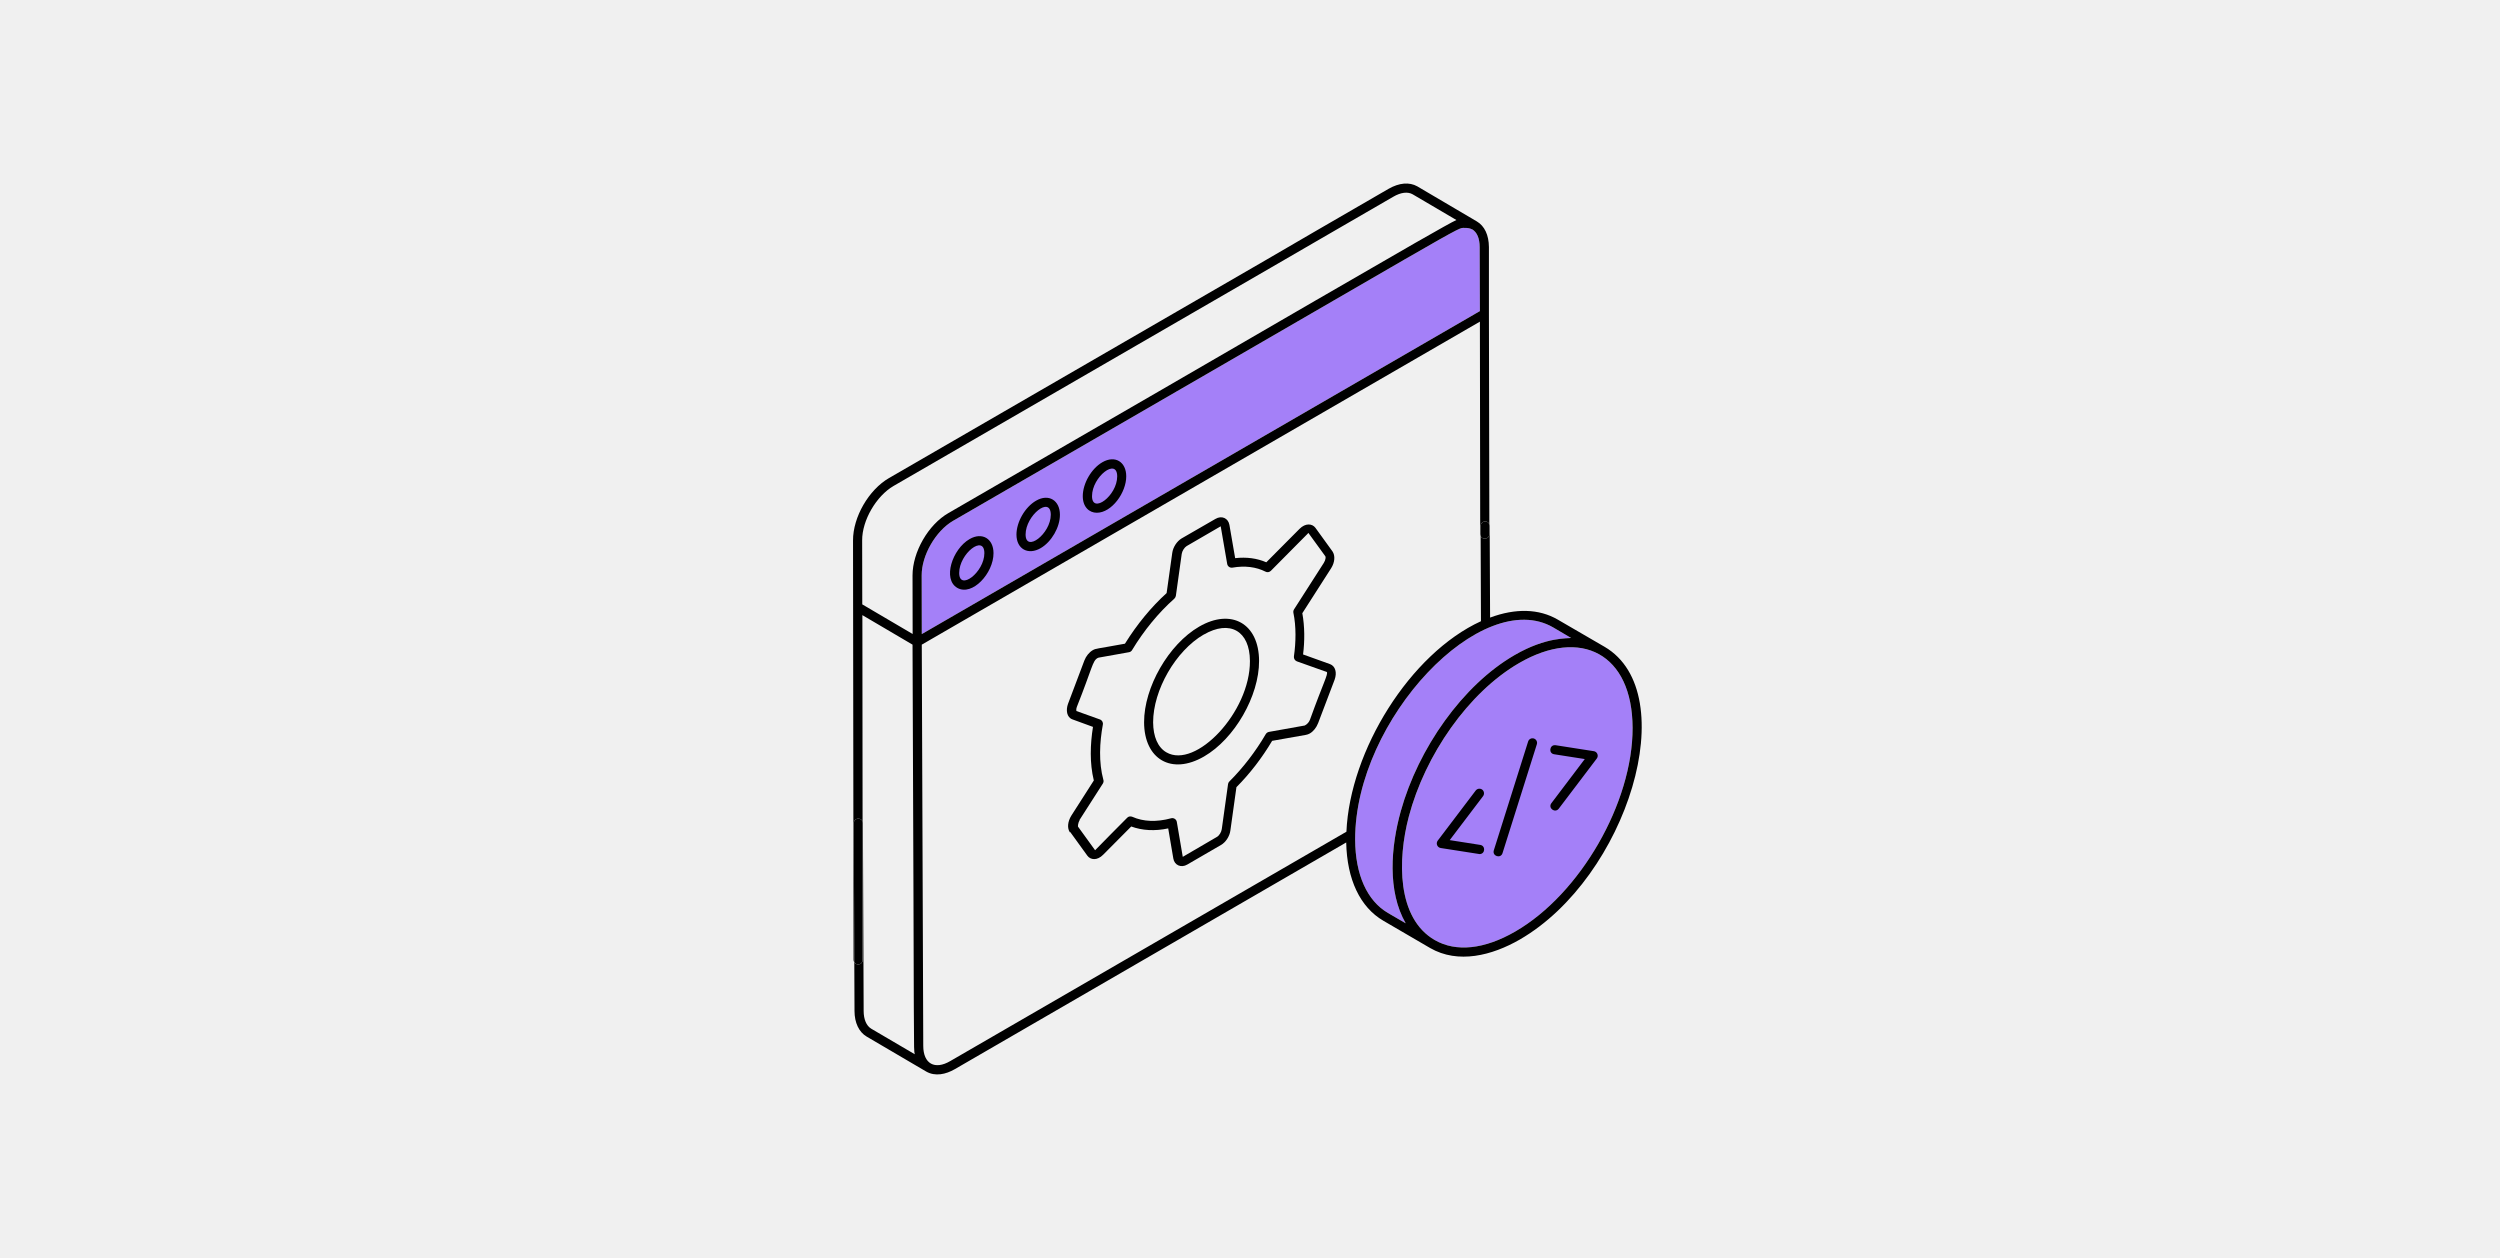
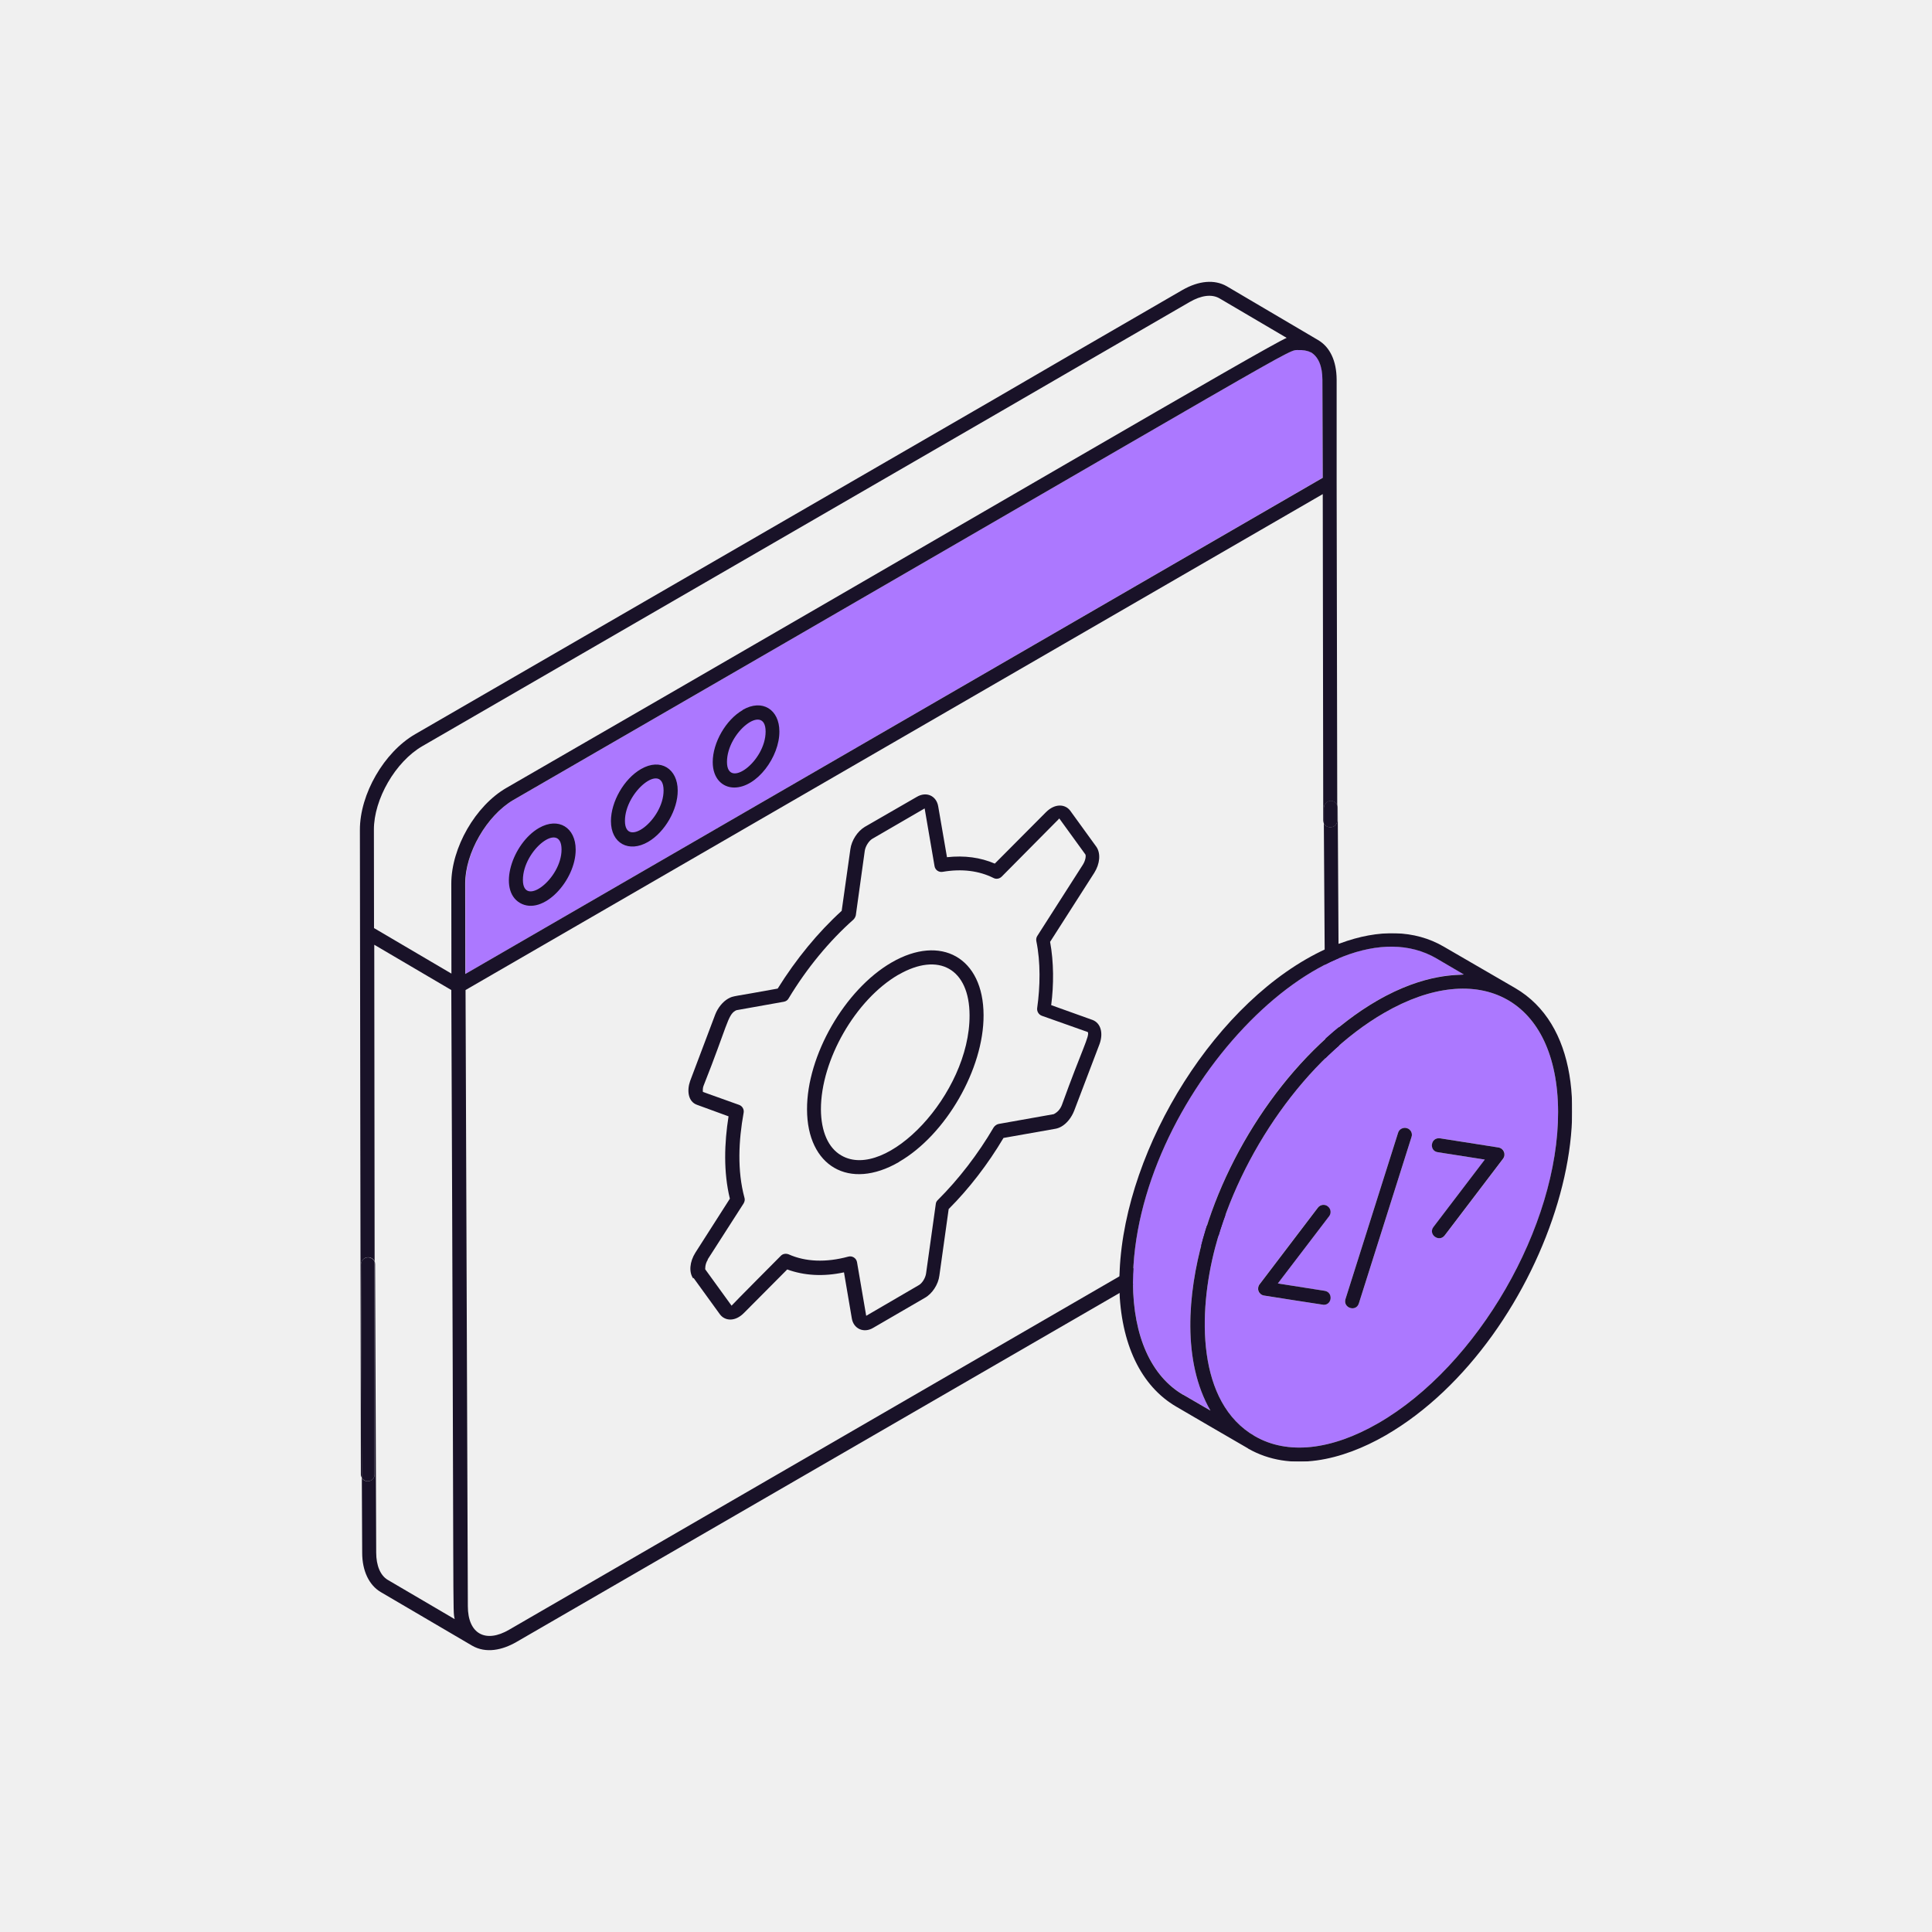
- <svg xmlns="http://www.w3.org/2000/svg" fill="none" viewBox="0 0 318 160">
-   <path fill="#A480F8" d="m188.215 31.428.027 8.144-70.992 41.085c0-4.16-.013-7.466-.013-7.466-.014-2.548 1.784-5.65 3.987-6.938 67.735-39.147 63.923-37.196 65.058-37.264.257-.013.676.027.946.177h.028c.621.365.959 1.165.959 2.262Zm9.367 48.389 2.258 1.328c-.325.095-3.109-.19-7.205 2.195-6.596 3.821-12.219 11.843-14.45 19.825-1.27 4.552-1.73 10.189.622 14.282l-2.257-1.315c-2.663-1.558-4.15-4.864-4.177-9.322-.027-15.394 16.193-32.264 25.209-26.993Z" />
-   <path fill="#A480F8" d="M207.666 92.582c.027 9.512-6.664 21.138-14.923 25.908-3.906 2.263-7.542 2.656-10.246 1.084-4.825-2.778-4.744-10.217-3.298-15.705 2.068-7.832 7.57-15.786 14.031-19.526 7.853-4.553 14.409-1.22 14.436 8.239Z" />
-   <path fill="#000" d="M204.098 82.27c10.084 5.894 2.892 29.323-10.773 37.236-3.555 2.047-7.854 3.131-11.409 1.084-1.487-.867-5.339-3.103-5.947-3.468-2.961-1.721-4.637-5.258-4.731-9.96l-49.784 28.835c-1.149.664-2.501.962-3.65.298-1.987-1.165-5.596-3.279-7.569-4.444-.973-.569-1.541-1.762-1.541-3.252l-.027-6.206a.55.55 0 0 0 .486.284.577.577 0 0 0 .582-.582v-17.616c.013.068.027.149.027.23l.094 23.876c0 1.084.352 1.897.96 2.263l5.542 3.252c-.176-.948-.054 1.951-.284-52.101l-6.38-3.754.027 26.234a.598.598 0 0 0-.541-.352.586.586 0 0 0-.581.582l.068 17.684a.462.462 0 0 1-.095-.298c0-1.071-.067-52.265-.067-53.349-.014-2.967 2-6.45 4.582-7.94l47.945-27.738 6.191-3.604 9.408-5.448c1.352-.772 2.636-.88 3.65-.311l7.569 4.458c.987.582 1.528 1.734 1.541 3.265v8.47l.054 26.775a.594.594 0 0 0-.527-.352.59.59 0 0 0-.581.596v1.274s-.054-.163-.054-.258l-.041-27.02L117.25 82l.189 51.031c0 2.29 1.474 3.089 3.434 1.937l50.392-29.174c.446-10.325 8.096-22.643 17.112-26.775l-.04-10.814c.243.488 1.108.407 1.108-.27v-1.26a.628.628 0 0 1 .041.23l.054 11.653c3.23-1.206 6.218-1.138 8.61.257 0 0 5.488 3.185 5.948 3.456Zm-11.355 36.22c8.259-4.77 14.95-16.396 14.923-25.908-.027-9.459-6.583-12.792-14.436-8.24-6.461 3.74-11.963 11.695-14.031 19.527-1.446 5.488-1.527 12.927 3.298 15.705 2.704 1.572 6.34 1.179 10.246-1.084Zm7.097-37.345-2.258-1.328c-9.015-5.271-25.236 11.6-25.209 26.993.027 4.458 1.514 7.764 4.177 9.322l2.257 1.315c-2.352-4.093-1.892-9.73-.622-14.282 2.231-7.982 7.854-16.004 14.45-19.825 4.096-2.385 6.88-2.1 7.205-2.195Zm-11.598-41.573-.027-8.144c0-1.097-.338-1.897-.96-2.262h-.027c-.27-.15-.689-.19-.946-.177-1.135.068 2.677-1.883-65.058 37.264-2.203 1.287-4.001 4.39-3.987 6.938 0 0 .013 3.306.013 7.466l70.992-41.085Zm-2.987-11.585-5.556-3.266c-.635-.366-1.514-.258-2.487.312l-9.408 5.447-6.191 3.59-47.945 27.739c-2.217 1.287-4.014 4.39-4.001 6.924 0 0 .014 7.1.014 8.144l6.407 3.767c-.014-6.762-.014-5.61-.014-7.453 0-2.968 2.001-6.464 4.582-7.94 39.957-23.064 62.801-36.479 64.599-37.264Z" />
-   <path fill="#000" d="M189.445 66.673v1.26c0 .678-.865.76-1.108.271v-1.287a.59.59 0 0 1 .581-.596c.23 0 .433.149.527.352Zm-79.724 37.806v17.615a.558.558 0 0 1-.568.583.55.55 0 0 1-.486-.284l-.068-17.684c0-.311.257-.582.581-.582.244 0 .447.149.541.352Zm13.612-35.909c-2.203 1.274-3.461 5.109-1.568 6.206 1.906 1.098 4.623-1.87 4.609-4.417 0-1.816-1.419-2.724-3.041-1.789Zm-1.325 4.31c0-2.467 3.19-4.947 3.204-2.521 0 2.439-3.204 4.865-3.204 2.52Zm9.773-9.188c-1.406.813-2.487 2.71-2.487 4.31 0 1.856 1.5 2.641 3.082 1.72 1.378-.8 2.46-2.67 2.446-4.255 0-1.802-1.419-2.724-3.041-1.775Zm-1.325 4.295c0-2.425 3.19-4.972 3.204-2.52 0 2.44-3.204 4.865-3.204 2.52Zm9.76-9.187c-1.406.813-2.487 2.71-2.487 4.31 0 1.382.824 2.113 1.784 2.113 1.892 0 3.758-2.56 3.744-4.648 0-1.802-1.406-2.723-3.041-1.775Zm-1.311 4.31c0-2.467 3.19-4.933 3.203-2.521 0 2.48-3.203 4.838-3.203 2.52Zm-2.771 42.724 2.176 3.008c.405.556 1.257.651 2.014-.122l3.568-3.591c1.393.515 3.001.61 4.704.244l.649 3.821c.135.854.987 1.247 1.784.773l4.272-2.48c.608-.339 1.108-1.111 1.203-1.843l.77-5.515c1.69-1.694 3.258-3.726 4.542-5.894l4.299-.76a1.52 1.52 0 0 0 .486-.175c.46-.258.852-.76 1.068-1.328l2.095-5.515c.325-.908.095-1.721-.581-1.979l-3.433-1.233c.216-1.68.216-3.55-.095-5.244l3.663-5.718c.473-.745.541-1.599.176-2.141l-2.176-3.008c-.406-.542-1.258-.624-2.015.135l-4.23 4.255c-1.19-.515-2.515-.69-3.961-.528l-.73-4.228c-.148-.84-.96-1.247-1.784-.759l-4.299 2.48c-.608.366-1.094 1.125-1.189 1.843l-.716 5.108c-1.96 1.775-3.785 3.998-5.299 6.437-3.731.69-3.65.582-4.096.826-.446.258-.851.746-1.068 1.315l-2.081 5.515c-.284.786-.176 1.72.581 1.978l2.595.949c-.351 2.222-.432 4.607.108 6.816l-2.852 4.458c-.486.772-.554 1.626-.189 2.141l.041-.041Zm1.162-1.504 2.987-4.662c.081-.135.122-.311.068-.46-.608-2.25-.487-4.743-.068-7.046a.573.573 0 0 0-.378-.65l-2.987-1.071s-.055-.244.054-.515c1.973-4.96 1.987-5.854 2.635-6.22a.362.362 0 0 1 .136-.054l3.866-.691a.547.547 0 0 0 .392-.271c1.513-2.507 3.379-4.77 5.379-6.545a.69.69 0 0 0 .19-.352l.743-5.326c.054-.38.338-.826.622-1.002l4.339-2.52.824 4.782a.578.578 0 0 0 .676.475c1.582-.271 3.001-.095 4.204.515.216.122.5.067.676-.109l4.515-4.553c.081-.081.162-.149.256-.27l2.163 2.98c.054.068.054.434-.203.84l-3.784 5.908a.6.6 0 0 0-.081.434c.364 1.748.324 3.767.067 5.542a.595.595 0 0 0 .379.637l3.811 1.355c.176.298-.459 1.382-2.135 6.03a1.374 1.374 0 0 1-.676.773l-4.555.813a.616.616 0 0 0-.406.284c-1.298 2.222-2.906 4.31-4.636 6.03a.537.537 0 0 0-.163.339l-.797 5.718c-.054.379-.324.827-.622.989l-4.339 2.534-.757-4.444a.582.582 0 0 0-.73-.461c-1.838.501-3.541.434-4.933-.19-.23-.095-.487-.054-.649.122-.108.109-3.988 4.011-4.082 4.133l-2.177-3.008s-.04-.407.217-.813h-.041Z" />
-   <path fill="#000" d="M153.152 96.227c3.879-2.236 7.015-7.697 7.002-12.155-.014-4.77-3.528-6.735-7.624-4.363-3.88 2.249-7.016 7.71-7.002 12.168.014 4.702 3.487 6.748 7.624 4.35Zm-.041-15.502c3.325-1.924 5.867-.488 5.88 3.36.027 6.518-6.907 13.768-10.624 11.613-1.082-.623-1.677-1.978-1.69-3.821 0-4.092 2.866-9.092 6.421-11.152h.013Zm41.998 13.212a.581.581 0 0 0-.73.38l-4.366 13.848c-.23.731.878 1.097 1.108.352l4.366-13.849a.583.583 0 0 0-.378-.731Zm-6.813 13.537-3.893-.61 4.245-5.597a.6.6 0 0 0-.109-.826.596.596 0 0 0-.824.108l-4.839 6.383a.59.59 0 0 0 .378.935c.068 0 4.88.772 4.947.772.717 0 .798-1.043.095-1.165Zm14.436-11.924-4.866-.76c-.77-.095-.932 1.044-.176 1.152l3.893.61-4.244 5.61c-.473.623.46 1.314.933.704l4.839-6.382a.587.587 0 0 0-.379-.935Z" />
+ <svg xmlns="http://www.w3.org/2000/svg" width="160" height="160" fill="none" viewBox="0 0 160 160">
+   <path fill="#AC78FF" d="m109.515 31.42.03 8.14-70.99 41.09c0-4.16-.01-7.47-.01-7.47-.01-2.55 1.78-5.65 3.99-6.94 67.72-39.14 63.91-37.19 65.05-37.26.26-.01.68.03.95.18h.03c.62.37.96 1.17.96 2.26h-.01Z" />
+   <path fill="#191228" d="M110.935 93.61c0 1.78-.94 3.43-2.47 4.34l-1.06.63-64.65 37.41c-1.15.66-2.5.96-3.65.3-1.99-1.17-5.6-3.28-7.57-4.44-.97-.57-1.54-1.76-1.54-3.25l-.03-6.21c.09.18.28.28.49.28.32 0 .58-.26.58-.58v-17.62c.01.07.03.15.03.23l.09 23.88c0 1.08.35 1.9.96 2.26l5.54 3.25c-.18-.95-.05 1.95-.28-52.1l-6.38-3.75.03 26.23a.6.6 0 0 0-.54-.35c-.32 0-.58.27-.58.58l.07 17.68a.446.446 0 0 1-.09-.3c-.01-1.06-.08-52.25-.08-53.34-.01-2.97 2-6.45 4.58-7.94l47.95-27.74 6.19-3.6 9.41-5.45c1.35-.77 2.64-.88 3.65-.31 0 0 7.34 4.32 7.57 4.46.99.58 1.53 1.73 1.54 3.27v8.47l.05 26.78c-.09-.2-.3-.35-.53-.35-.32 0-.58.27-.58.6v1.27s-.05-.16-.05-.26l-.04-27.02-70.99 41.07.19 51.03c0 2.29 1.47 3.09 3.43 1.94l65.09-37.69c1.58-.91 2.55-2.6 2.53-4.42v-.18l-.16-24.48c.24.49 1.11.41 1.11-.27v-1.26c.03.07.04.15.04.23l.15 25.75v.97Zm-1.39-54.04-.03-8.14c0-1.1-.34-1.9-.96-2.26h-.03c-.27-.15-.69-.19-.95-.18-1.14.07 2.68-1.88-65.06 37.26-2.2 1.29-4 4.39-3.99 6.94 0 0 .01 3.31.01 7.47l71.01-41.09Zm-2.99-11.59-5.56-3.27c-.64-.37-1.51-.26-2.49.31l-9.41 5.45-6.19 3.59-47.94 27.74c-2.22 1.29-4.01 4.39-4 6.92 0 0 .01 7.1.01 8.14l6.41 3.77c-.01-6.76-.01-5.61-.01-7.45 0-2.97 2-6.46 4.58-7.94 39.96-23.06 62.8-36.47 64.6-37.26Z" />
+   <path fill="#191228" d="M110.745 66.67v1.26c0 .68-.87.76-1.11.27v-1.29c0-.33.26-.6.58-.6.23 0 .43.15.53.35v.01Zm-79.72 37.8v17.62c.01.33-.24.58-.57.58-.2 0-.39-.11-.49-.28l-.07-17.68c0-.31.26-.58.58-.58a.6.6 0 0 1 .54.35l.01-.01Zm13.61-35.9c-2.2 1.27-3.46 5.11-1.57 6.21 1.91 1.1 4.62-1.87 4.61-4.42 0-1.82-1.42-2.72-3.04-1.79Zm-1.33 4.3c0-2.47 3.19-4.95 3.2-2.52 0 2.44-3.2 4.86-3.2 2.52Zm9.78-9.18c-1.41.81-2.49 2.71-2.49 4.31 0 1.86 1.5 2.64 3.08 1.72 1.38-.8 2.46-2.67 2.45-4.25 0-1.8-1.42-2.72-3.04-1.78Zm-1.33 4.29c0-2.43 3.19-4.97 3.2-2.52 0 2.44-3.2 4.86-3.2 2.52Zm9.76-9.18c-1.41.81-2.49 2.71-2.49 4.31 0 1.38.82 2.11 1.78 2.11 1.89 0 3.76-2.56 3.74-4.65 0-1.8-1.41-2.72-3.04-1.78l.01.01Zm-1.31 4.3c0-2.47 3.19-4.93 3.2-2.52 0 2.48-3.2 4.84-3.2 2.52Zm-2.77 42.73 2.18 3.01c.41.56 1.26.65 2.01-.12l3.57-3.59c1.39.51 3 .61 4.7.24l.65 3.82c.14.85.99 1.25 1.78.77l4.27-2.48c.61-.34 1.11-1.11 1.2-1.84l.77-5.51c1.69-1.69 3.26-3.73 4.54-5.89l4.3-.76c.16-.03.31-.08.49-.18.46-.26.85-.76 1.07-1.33l2.1-5.52c.32-.91.09-1.72-.58-1.98l-3.43-1.23c.22-1.68.22-3.55-.09-5.24l3.66-5.72c.47-.75.54-1.6.18-2.14l-2.18-3.01c-.41-.54-1.26-.62-2.01.14l-4.23 4.25c-1.19-.51-2.51-.69-3.96-.53l-.73-4.23c-.15-.84-.96-1.25-1.78-.76l-4.3 2.48c-.61.37-1.09 1.12-1.19 1.84l-.72 5.11c-1.96 1.78-3.78 4-5.3 6.44-3.73.69-3.65.58-4.1.83-.45.26-.85.75-1.07 1.31l-2.08 5.51c-.28.79-.18 1.72.58 1.98l2.6.95c-.35 2.22-.43 4.61.11 6.82l-2.85 4.46c-.49.77-.55 1.63-.19 2.14l.04-.04h-.01Zm1.16-1.51 2.99-4.66c.08-.14.12-.31.07-.46-.61-2.25-.49-4.74-.07-7.05a.578.578 0 0 0-.38-.65l-2.99-1.07s-.05-.24.05-.51c1.97-4.96 1.99-5.85 2.64-6.22.07-.04.12-.05.14-.05l3.87-.69c.16-.03.31-.12.39-.27 1.51-2.51 3.38-4.77 5.38-6.54a.75.75 0 0 0 .19-.35l.74-5.33c.05-.38.34-.83.62-1l4.34-2.52.82 4.78c.05.31.34.53.68.47 1.58-.27 3-.09 4.2.51.22.12.5.07.68-.11l4.51-4.55c.08-.08.16-.15.26-.27l2.16 2.98c.05.07.05.43-.2.84l-3.78 5.91c-.08.12-.11.28-.08.43.36 1.75.32 3.77.07 5.54a.6.6 0 0 0 .38.64l3.81 1.35c.18.3-.46 1.38-2.14 6.03-.14.37-.38.62-.68.77l-4.56.81c-.16.03-.31.14-.41.28-1.3 2.22-2.91 4.31-4.64 6.03a.52.52 0 0 0-.16.34l-.8 5.72c-.05.38-.32.83-.62.99l-4.34 2.53-.76-4.44a.578.578 0 0 0-.73-.46c-1.84.5-3.54.43-4.93-.19-.23-.09-.49-.05-.65.12-.11.11-3.99 4.01-4.08 4.13l-2.18-3.01s-.04-.41.22-.81h-.04l.01.01Z" />
+   <path fill="#191228" d="M74.455 96.22c3.88-2.24 7.02-7.7 7-12.15-.01-4.77-3.53-6.73-7.62-4.36-3.88 2.25-7.02 7.71-7 12.17.01 4.7 3.49 6.75 7.62 4.35v-.01Zm-.04-15.5c3.33-1.92 5.87-.49 5.88 3.36.03 6.52-6.91 13.77-10.62 11.61-1.08-.62-1.68-1.98-1.69-3.82 0-4.09 2.87-9.09 6.42-11.15h.01Z" />
+   <mask id="a" width="39" height="45" x="92" y="77" maskUnits="userSpaceOnUse" style="mask-type:luminance">
+     <path fill="#fff" d="M130.195 77.27h-37.51v43.77h37.51V77.27Z" />
+   </mask>
+   <g id="pastille" mask="url(#a)">
+     <path fill="#AC78FF" d="M97.995 115.51c-2.66-1.55-4.14-4.84-4.17-9.28-.03-15.32 16.15-32.1 25.15-26.86l2.25 1.32c-.32.09-3.1-.19-7.19 2.18-6.58 3.8-12.19 11.78-14.41 19.73-1.27 4.53-1.73 10.14.62 14.21l-2.25-1.31v.01Z" />
+     <path fill="#AC78FF" d="m112.535 107.94 4.36-13.78c.11-.3-.07-.63-.38-.73-.3-.09-.63.07-.73.38l-4.36 13.78c-.23.73.88 1.09 1.11.35Zm6.54-12.52 3.9.61-4.25 5.58c-.47.61.46 1.31.93.7l4.83-6.35c.27-.36.05-.86-.38-.93l-4.84-.76c-.78-.11-.93 1.02-.19 1.15Zm-9.01 5.3a.58.58 0 0 0-.12-.82.578.578 0 0 0-.81.11l-4.83 6.35a.58.58 0 0 0 .36.93c.08.01 4.87.77 4.95.77.7 0 .8-1.04.08-1.16l-3.88-.61 4.25-5.57Zm18.97-8.64c.03 9.47-6.65 21.03-14.89 25.78-3.9 2.25-7.52 2.64-10.22 1.08-4.81-2.76-4.73-10.17-3.29-15.63 2.06-7.79 7.55-15.71 14-19.43 7.83-4.53 14.37-1.21 14.4 8.2Z" />
+     <path fill="#191228" d="m124.475 95.96-4.83 6.35c-.47.61-1.4-.09-.93-.7l4.25-5.58-3.9-.61c-.74-.12-.59-1.25.19-1.15l4.84.76c.43.07.65.57.38.93Zm-11.94 11.98c-.23.74-1.33.38-1.11-.35l4.36-13.78c.09-.31.43-.47.73-.38.31.09.49.43.38.73l-4.36 13.78Zm-2.83-1.04c.71.12.62 1.16-.08 1.16-.08 0-4.87-.76-4.95-.77a.58.58 0 0 1-.36-.93l4.83-6.35c.2-.26.57-.3.81-.11.27.2.31.57.12.82l-4.25 5.57 3.88.61Z" />
+     <path fill="#191228" d="M103.925 118.94c2.7 1.56 6.32 1.17 10.22-1.08 8.24-4.75 14.91-16.32 14.89-25.78-.03-9.41-6.57-12.73-14.4-8.2-6.45 3.72-11.93 11.64-14 19.43-1.44 5.46-1.52 12.86 3.29 15.63Zm-5.93-3.43 2.25 1.31c-2.35-4.07-1.89-9.68-.62-14.21 2.22-7.94 7.83-15.92 14.41-19.73 4.09-2.37 6.86-2.09 7.19-2.18l-2.25-1.32c-8.99-5.25-25.17 11.54-25.15 26.86.03 4.44 1.51 7.73 4.17 9.28v-.01Zm5.36 4.44c-1.48-.86-5.33-3.09-5.93-3.45-2.95-1.71-4.62-5.23-4.73-9.91-.04-.43.03-1.36.03-1.36.46-10.27 8.09-22.53 17.08-26.64 0 0 .47-.27 1.16-.46 3.22-1.2 6.2-1.13 8.59.26 0 0 5.47 3.17 5.93 3.44 10.06 5.87 2.89 29.18-10.75 37.05-3.55 2.04-7.83 3.11-11.38 1.08v-.01Z" />
+   </g>
</svg>
